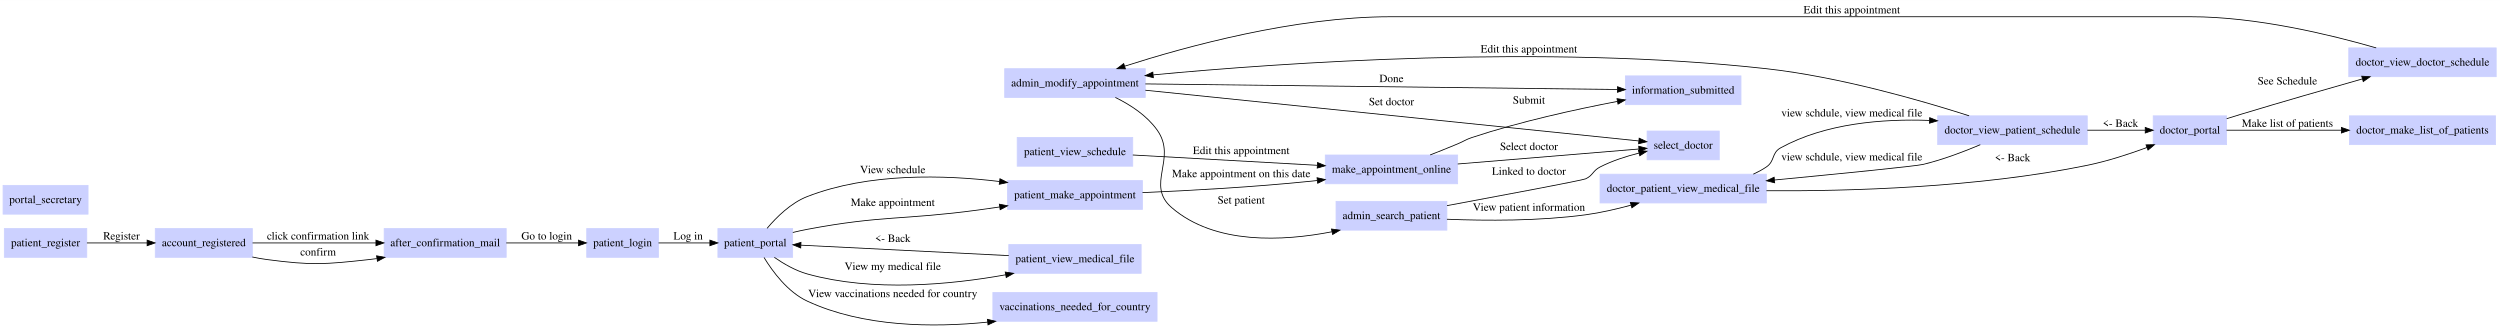
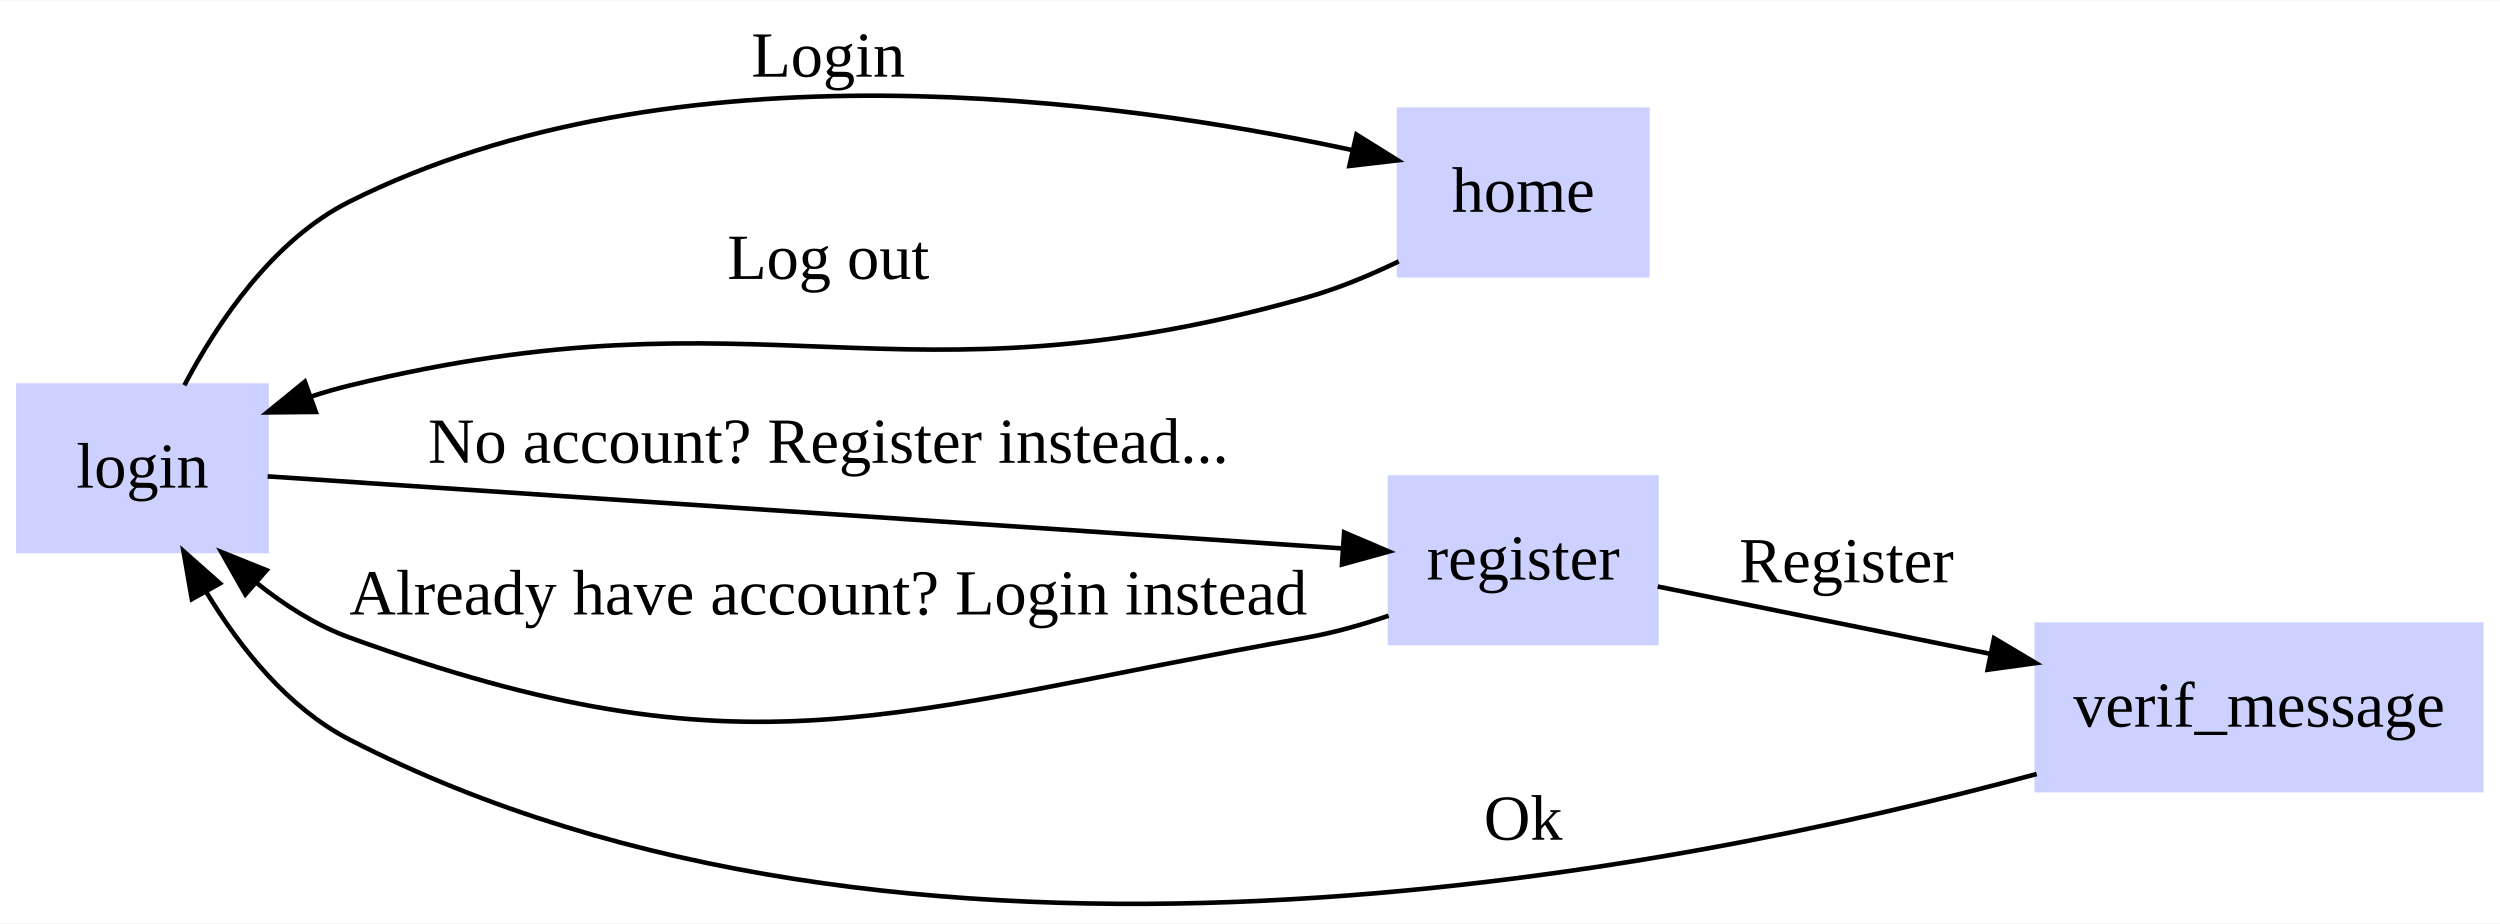
- <svg xmlns="http://www.w3.org/2000/svg" width="3128pt" height="411pt" viewBox="0.00 0.00 3128.00 410.71">
-   <g id="graph1" class="graph" transform="scale(1 1) rotate(0) translate(4 406.706)">
-     <polygon fill="white" stroke="white" points="-4,5 -4,-406.706 3125,-406.706 3125,5 -4,5" />
+ <svg xmlns="http://www.w3.org/2000/svg" width="544pt" height="201pt" viewBox="0.00 0.00 543.84 200.80">
+   <g id="graph0" class="graph" transform="scale(1 1) rotate(0) translate(4 196.802)">
+     <polygon fill="white" stroke="none" points="-4,4 -4,-196.802 539.842,-196.802 539.842,4 -4,4" />
    <g id="node1" class="node">
-       <polygon fill="#ccd1ff" stroke="#ccd1ff" points="2147.14,-242.906 2056.86,-242.906 2056.86,-206.906 2147.14,-206.906 2147.14,-242.906" />
-       <text text-anchor="middle" x="2102" y="-220.706" font-family="Times,serif" font-size="14.00">select_doctor</text>
+       <polygon fill="#ccd1ff" stroke="#ccd1ff" points="54,-113.002 0,-113.002 0,-77.001 54,-77.001 54,-113.002" />
+       <text text-anchor="middle" x="27" y="-90.802" font-family="Times New Roman,serif" font-size="14.00">login</text>
    </g>
    <g id="node2" class="node">
-       <polygon fill="#ccd1ff" stroke="#ccd1ff" points="1425.41,-180.906 1256.59,-180.906 1256.59,-144.906 1425.41,-144.906 1425.41,-180.906" />
-       <text text-anchor="middle" x="1341" y="-158.706" font-family="Times,serif" font-size="14.00">patient_make_appointment</text>
+       <polygon fill="#ccd1ff" stroke="#ccd1ff" points="354.351,-173.002 300.351,-173.002 300.351,-137.002 354.351,-137.002 354.351,-173.002" />
+       <text text-anchor="middle" x="327.351" y="-150.802" font-family="Times New Roman,serif" font-size="14.00">home</text>
+     </g>
+     <g id="edge1" class="edge">
+       <path fill="none" stroke="black" d="M36.105,-113.062C43.349,-126.785 55.392,-144.673 72,-153.002 142.536,-188.374 238.526,-175.341 290.07,-164.242" />
+       <polygon fill="black" stroke="black" points="291.08,-167.603 300.067,-161.993 289.543,-160.774 291.08,-167.603" />
+       <text text-anchor="middle" x="176.182" y="-180.202" font-family="Times New Roman,serif" font-size="14.00">Login</text>
+     </g>
+     <g id="node3" class="node">
+       <polygon fill="#ccd1ff" stroke="#ccd1ff" points="356.328,-93.001 298.375,-93.001 298.375,-57.002 356.328,-57.002 356.328,-93.001" />
+       <text text-anchor="middle" x="327.351" y="-70.802" font-family="Times New Roman,serif" font-size="14.00">register</text>
+     </g>
+     <g id="edge2" class="edge">
+       <path fill="none" stroke="black" d="M54.215,-93.244C107.041,-89.703 226.485,-81.696 288.058,-77.569" />
+       <polygon fill="black" stroke="black" points="288.395,-81.054 298.139,-76.893 287.927,-74.07 288.395,-81.054" />
+       <text text-anchor="middle" x="176.182" y="-96.201" font-family="Times New Roman,serif" font-size="14.00">No account? Register instead...</text>
+     </g>
+     <g id="edge5" class="edge">
+       <path fill="none" stroke="black" d="M300.269,-140.01C293.933,-136.953 287.051,-134.096 280.363,-132.202 190.887,-106.852 162.33,-135.117 72,-113.002 69.219,-112.321 66.384,-111.494 63.561,-110.573" />
+       <polygon fill="black" stroke="black" points="64.695,-107.262 54.101,-107.157 62.317,-113.846 64.695,-107.262" />
+       <text text-anchor="middle" x="176.182" y="-136.202" font-family="Times New Roman,serif" font-size="14.00">Log out</text>
+     </g>
+     <g id="edge4" class="edge">
+       <path fill="none" stroke="black" d="M298.077,-62.925C292.316,-60.964 286.222,-59.238 280.363,-58.202 189.174,-42.067 159.047,-26.598 72,-58.202 64.792,-60.818 57.94,-65.19 51.881,-70.025" />
+       <polygon fill="black" stroke="black" points="49.377,-67.565 44.152,-76.782 53.984,-72.835 49.377,-67.565" />
+       <text text-anchor="middle" x="176.182" y="-63.202" font-family="Times New Roman,serif" font-size="14.00">Already have account? Login instead</text>
    </g>
    <g id="node4" class="node">
-       <polygon fill="#ccd1ff" stroke="#ccd1ff" points="1819.81,-212.906 1654.19,-212.906 1654.19,-176.906 1819.81,-176.906 1819.81,-212.906" />
-       <text text-anchor="middle" x="1737" y="-190.706" font-family="Times,serif" font-size="14.00">make_appointment_online</text>
+       <polygon fill="#ccd1ff" stroke="#ccd1ff" points="535.767,-61.002 439.067,-61.002 439.067,-25.002 535.767,-25.002 535.767,-61.002" />
+       <text text-anchor="middle" x="487.417" y="-38.801" font-family="Times New Roman,serif" font-size="14.00">verif_message</text>
    </g>
-     <g id="edge2" class="edge">
-       <path fill="none" stroke="black" d="M1425.48,-165.822C1484.41,-168.361 1565.18,-172.808 1636,-180.106 1638.69,-180.384 1641.42,-180.681 1644.17,-180.995" />
-       <polygon fill="black" stroke="black" points="1643.87,-184.484 1654.21,-182.2 1644.7,-177.534 1643.87,-184.484" />
-       <text text-anchor="middle" x="1549" y="-185.106" font-family="Times,serif" font-size="14.00">Make appointment on this date</text>
+     <g id="edge3" class="edge">
+       <path fill="none" stroke="black" d="M356.61,-69.281C376.668,-65.22 404.293,-59.627 428.903,-54.645" />
+       <polygon fill="black" stroke="black" points="429.77,-58.041 438.876,-52.626 428.381,-51.18 429.77,-58.041" />
+       <text text-anchor="middle" x="397.666" y="-70.201" font-family="Times New Roman,serif" font-size="14.00">Register</text>
    </g>
    <g id="edge6" class="edge">
-       <path fill="none" stroke="black" d="M1819.92,-201.676C1889.2,-207.402 1986.53,-215.446 2046.58,-220.409" />
-       <polygon fill="black" stroke="black" points="2046.37,-223.903 2056.62,-221.239 2046.94,-216.927 2046.37,-223.903" />
-       <text text-anchor="middle" x="1909" y="-219.106" font-family="Times,serif" font-size="14.00">Select doctor</text>
-     </g>
-     <g id="node6" class="node">
-       <polygon fill="#ccd1ff" stroke="#ccd1ff" points="2174.32,-311.906 2029.68,-311.906 2029.68,-275.906 2174.32,-275.906 2174.32,-311.906" />
-       <text text-anchor="middle" x="2102" y="-289.706" font-family="Times,serif" font-size="14.00">information_submitted</text>
-     </g>
-     <g id="edge4" class="edge">
-       <path fill="none" stroke="black" d="M1785.41,-212.98C1796.78,-217.433 1808.86,-222.259 1820,-226.906 1828.08,-230.276 1829.69,-232.157 1838,-234.906 1897.68,-254.649 1967.15,-269.919 2019.7,-279.973" />
-       <polygon fill="black" stroke="black" points="2019.17,-283.434 2029.64,-281.852 2020.47,-276.556 2019.17,-283.434" />
-       <text text-anchor="middle" x="1909" y="-277.106" font-family="Times,serif" font-size="14.00">Submit</text>
-     </g>
-     <g id="node8" class="node">
-       <polygon fill="#ccd1ff" stroke="#ccd1ff" points="1428.93,-320.906 1253.07,-320.906 1253.07,-284.906 1428.93,-284.906 1428.93,-320.906" />
-       <text text-anchor="middle" x="1341" y="-298.706" font-family="Times,serif" font-size="14.00">admin_modify_appointment</text>
-     </g>
-     <g id="edge12" class="edge">
-       <path fill="none" stroke="black" d="M1429.07,-293.959C1586.97,-277.732 1916.25,-243.892 2046.39,-230.519" />
-       <polygon fill="black" stroke="black" points="2046.93,-233.982 2056.52,-229.478 2046.21,-227.019 2046.93,-233.982" />
-       <text text-anchor="middle" x="1737" y="-275.106" font-family="Times,serif" font-size="14.00">Set doctor</text>
-     </g>
-     <g id="edge10" class="edge">
-       <path fill="none" stroke="black" d="M1429.07,-301.874C1577.08,-300.119 1875.69,-296.578 2019.69,-294.871" />
-       <polygon fill="black" stroke="black" points="2019.83,-298.369 2029.79,-294.751 2019.75,-291.37 2019.83,-298.369" />
-       <text text-anchor="middle" x="1737" y="-304.106" font-family="Times,serif" font-size="14.00">Done</text>
-     </g>
-     <g id="node10" class="node">
-       <polygon fill="#ccd1ff" stroke="#ccd1ff" points="1806.35,-154.906 1667.65,-154.906 1667.65,-118.906 1806.35,-118.906 1806.35,-154.906" />
-       <text text-anchor="middle" x="1737" y="-132.706" font-family="Times,serif" font-size="14.00">admin_search_patient</text>
-     </g>
-     <g id="edge8" class="edge">
-       <path fill="none" stroke="black" d="M1391.54,-284.901C1410.73,-275.517 1431.13,-262.118 1444,-243.906 1469.25,-208.168 1428.87,-175.699 1462,-147.106 1516.27,-100.259 1601.53,-105.006 1662.52,-116.852" />
-       <polygon fill="black" stroke="black" points="1661.98,-120.313 1672.47,-118.889 1663.38,-113.455 1661.98,-120.313" />
-       <text text-anchor="middle" x="1549" y="-152.106" font-family="Times,serif" font-size="14.00">Set patient</text>
-     </g>
-     <g id="edge42" class="edge">
-       <path fill="none" stroke="black" d="M1806.48,-149.56C1876.63,-162.583 1976.01,-181.234 1980,-183.106 1989.38,-187.503 1988.78,-193.195 1998,-197.906 2013.06,-205.602 2030.52,-211.245 2046.73,-215.321" />
-       <polygon fill="black" stroke="black" points="2046.1,-218.767 2056.63,-217.66 2047.71,-211.955 2046.1,-218.767" />
-       <text text-anchor="middle" x="1909" y="-188.106" font-family="Times,serif" font-size="14.00">Linked to doctor</text>
-     </g>
-     <g id="node39" class="node">
-       <polygon fill="#ccd1ff" stroke="#ccd1ff" points="2206.05,-188.906 1997.95,-188.906 1997.95,-152.906 2206.05,-152.906 2206.05,-188.906" />
-       <text text-anchor="middle" x="2102" y="-166.706" font-family="Times,serif" font-size="14.00">doctor_patient_view_medical_file</text>
-     </g>
-     <g id="edge40" class="edge">
-       <path fill="none" stroke="black" d="M1806.39,-132.541C1855.04,-130.58 1921.82,-130.214 1980,-138.106 1998.65,-140.637 2018.51,-145.201 2036.63,-150.136" />
-       <polygon fill="black" stroke="black" points="2035.93,-153.574 2046.5,-152.905 2037.82,-146.834 2035.93,-153.574" />
-       <text text-anchor="middle" x="1909" y="-143.106" font-family="Times,serif" font-size="14.00">View patient information</text>
-     </g>
-     <g id="node13" class="node">
-       <polygon fill="#ccd1ff" stroke="#ccd1ff" points="106.171,-174.906 -0.171,-174.906 -0.171,-138.906 106.171,-138.906 106.171,-174.906" />
-       <text text-anchor="middle" x="53" y="-152.706" font-family="Times,serif" font-size="14.00">portal_secretary</text>
-     </g>
-     <g id="node14" class="node">
-       <polygon fill="#ccd1ff" stroke="#ccd1ff" points="104.577,-120.906 1.423,-120.906 1.423,-84.906 104.577,-84.906 104.577,-120.906" />
-       <text text-anchor="middle" x="53" y="-98.707" font-family="Times,serif" font-size="14.00">patient_register</text>
-     </g>
-     <g id="node16" class="node">
-       <polygon fill="#ccd1ff" stroke="#ccd1ff" points="311.726,-120.906 190.274,-120.906 190.274,-84.906 311.726,-84.906 311.726,-120.906" />
-       <text text-anchor="middle" x="251" y="-98.707" font-family="Times,serif" font-size="14.00">account_registered</text>
-     </g>
-     <g id="edge14" class="edge">
-       <path fill="none" stroke="black" d="M104.73,-102.906C127.659,-102.906 155.127,-102.906 179.976,-102.906" />
-       <polygon fill="black" stroke="black" points="180.08,-106.407 190.08,-102.906 180.08,-99.407 180.08,-106.407" />
-       <text text-anchor="middle" x="148" y="-107.106" font-family="Times,serif" font-size="14.00">Register</text>
-     </g>
-     <g id="node18" class="node">
-       <polygon fill="#ccd1ff" stroke="#ccd1ff" points="629.34,-120.906 476.66,-120.906 476.66,-84.906 629.34,-84.906 629.34,-120.906" />
-       <text text-anchor="middle" x="553" y="-98.707" font-family="Times,serif" font-size="14.00">after_confirmation_mail</text>
-     </g>
-     <g id="edge16" class="edge">
-       <path fill="none" stroke="black" d="M311.988,-102.906C356.22,-102.906 417.023,-102.906 466.361,-102.906" />
-       <polygon fill="black" stroke="black" points="466.386,-106.407 476.386,-102.906 466.386,-99.407 466.386,-106.407" />
-       <text text-anchor="middle" x="394" y="-107.106" font-family="Times,serif" font-size="14.00">click confirmation link</text>
-     </g>
-     <g id="edge18" class="edge">
-       <path fill="none" stroke="black" d="M311.728,-85.296C317.856,-83.996 324.025,-82.889 330,-82.106 386.407,-74.715 401.448,-75.924 458,-82.106 461.098,-82.445 464.244,-82.845 467.414,-83.295" />
-       <polygon fill="black" stroke="black" points="467.17,-86.799 477.591,-84.891 468.254,-79.884 467.17,-86.799" />
-       <text text-anchor="middle" x="394" y="-87.106" font-family="Times,serif" font-size="14.00">confirm</text>
-     </g>
-     <g id="node21" class="node">
-       <polygon fill="#ccd1ff" stroke="#ccd1ff" points="819.882,-120.906 730.118,-120.906 730.118,-84.906 819.882,-84.906 819.882,-120.906" />
-       <text text-anchor="middle" x="775" y="-98.707" font-family="Times,serif" font-size="14.00">patient_login</text>
-     </g>
-     <g id="edge20" class="edge">
-       <path fill="none" stroke="black" d="M629.404,-102.906C659.073,-102.906 692.481,-102.906 719.705,-102.906" />
-       <polygon fill="black" stroke="black" points="719.815,-106.407 729.815,-102.906 719.815,-99.407 719.815,-106.407" />
-       <text text-anchor="middle" x="680" y="-107.106" font-family="Times,serif" font-size="14.00">Go to login</text>
-     </g>
-     <g id="node23" class="node">
-       <polygon fill="#ccd1ff" stroke="#ccd1ff" points="987.758,-120.906 894.242,-120.906 894.242,-84.906 987.758,-84.906 987.758,-120.906" />
-       <text text-anchor="middle" x="941" y="-98.707" font-family="Times,serif" font-size="14.00">patient_portal</text>
-     </g>
-     <g id="edge22" class="edge">
-       <path fill="none" stroke="black" d="M819.949,-102.906C839.681,-102.906 863.19,-102.906 884.153,-102.906" />
-       <polygon fill="black" stroke="black" points="884.211,-106.407 894.211,-102.906 884.211,-99.407 884.211,-106.407" />
-       <text text-anchor="middle" x="857" y="-107.106" font-family="Times,serif" font-size="14.00">Log in</text>
-     </g>
-     <g id="edge24" class="edge">
-       <path fill="none" stroke="black" d="M987.959,-115.98C993.996,-117.442 1000.13,-118.8 1006,-119.906 1100.06,-137.618 1125.14,-131.318 1220,-144.106 1228.65,-145.273 1237.65,-146.555 1246.65,-147.883" />
-       <polygon fill="black" stroke="black" points="1246.38,-151.382 1256.79,-149.399 1247.42,-144.459 1246.38,-151.382" />
-       <text text-anchor="middle" x="1113" y="-149.106" font-family="Times,serif" font-size="14.00">Make appointment</text>
-     </g>
-     <g id="edge28" class="edge">
-       <path fill="none" stroke="black" d="M955.755,-121.149C967.405,-134.975 985.458,-152.912 1006,-160.906 1083,-190.872 1177.76,-188.099 1246.65,-179.749" />
-       <polygon fill="black" stroke="black" points="1247.15,-183.214 1256.63,-178.48 1246.26,-176.27 1247.15,-183.214" />
-       <text text-anchor="middle" x="1113" y="-190.106" font-family="Times,serif" font-size="14.00">View schedule</text>
-     </g>
-     <g id="node26" class="node">
-       <polygon fill="#ccd1ff" stroke="#ccd1ff" points="1423.79,-100.906 1258.21,-100.906 1258.21,-64.906 1423.79,-64.906 1423.79,-100.906" />
-       <text text-anchor="middle" x="1341" y="-78.707" font-family="Times,serif" font-size="14.00">patient_view_medical_file</text>
-     </g>
-     <g id="edge26" class="edge">
-       <path fill="none" stroke="black" d="M964.869,-84.835C976.482,-76.799 991.233,-68.233 1006,-64.106 1088.1,-41.163 1185.86,-50.71 1254.32,-63.032" />
-       <polygon fill="black" stroke="black" points="1253.74,-66.483 1264.21,-64.867 1255.01,-59.6 1253.74,-66.483" />
-       <text text-anchor="middle" x="1113" y="-69.106" font-family="Times,serif" font-size="14.00">View my medical file</text>
-     </g>
-     <g id="node29" class="node">
-       <polygon fill="#ccd1ff" stroke="#ccd1ff" points="1443.71,-40.907 1238.29,-40.907 1238.29,-4.906 1443.71,-4.906 1443.71,-40.907" />
-       <text text-anchor="middle" x="1341" y="-18.706" font-family="Times,serif" font-size="14.00">vaccinations_needed_for_country</text>
-     </g>
-     <g id="edge30" class="edge">
-       <path fill="none" stroke="black" d="M951.952,-84.665C962.692,-67.065 981.589,-41.468 1006,-30.107 1076.02,2.483 1163.57,3.116 1231.47,-3.779" />
-       <polygon fill="black" stroke="black" points="1231.44,-7.297 1241.76,-4.897 1232.2,-0.338 1231.44,-7.297" />
-       <text text-anchor="middle" x="1113" y="-35.106" font-family="Times,serif" font-size="14.00">View vaccinations needed for country</text>
-     </g>
-     <g id="edge32" class="edge">
-       <path fill="none" stroke="black" d="M1258.17,-87.019C1180.52,-90.921 1065.9,-96.68 998.104,-100.087" />
-       <polygon fill="black" stroke="black" points="997.856,-96.595 988.044,-100.593 998.208,-103.586 997.856,-96.595" />
-       <text text-anchor="middle" x="1113" y="-104.106" font-family="Times,serif" font-size="14.00">&lt;- Back</text>
-     </g>
-     <g id="node31" class="node">
-       <polygon fill="#ccd1ff" stroke="#ccd1ff" points="1413.29,-234.906 1268.71,-234.906 1268.71,-198.906 1413.29,-198.906 1413.29,-234.906" />
-       <text text-anchor="middle" x="1341" y="-212.706" font-family="Times,serif" font-size="14.00">patient_view_schedule</text>
-     </g>
-     <g id="edge34" class="edge">
-       <path fill="none" stroke="black" d="M1413.35,-212.922C1478.03,-209.311 1573.72,-203.968 1644.1,-200.038" />
-       <polygon fill="black" stroke="black" points="1644.5,-203.521 1654.29,-199.469 1644.11,-196.532 1644.5,-203.521" />
-       <text text-anchor="middle" x="1549" y="-214.106" font-family="Times,serif" font-size="14.00">Edit this appointment</text>
-     </g>
-     <g id="node33" class="node">
-       <polygon fill="#ccd1ff" stroke="#ccd1ff" points="2781.92,-261.906 2690.08,-261.906 2690.08,-225.906 2781.92,-225.906 2781.92,-261.906" />
-       <text text-anchor="middle" x="2736" y="-239.706" font-family="Times,serif" font-size="14.00">doctor_portal</text>
-     </g>
-     <g id="node35" class="node">
-       <polygon fill="#ccd1ff" stroke="#ccd1ff" points="3119.22,-346.906 2934.78,-346.906 2934.78,-310.906 3119.22,-310.906 3119.22,-346.906" />
-       <text text-anchor="middle" x="3027" y="-324.706" font-family="Times,serif" font-size="14.00">doctor_view_doctor_schedule</text>
-     </g>
-     <g id="edge36" class="edge">
-       <path fill="none" stroke="black" d="M2782.04,-258.368C2788.07,-260.257 2794.18,-262.146 2800,-263.906 2850.5,-279.181 2907.6,-295.598 2951.78,-308.111" />
-       <polygon fill="black" stroke="black" points="2950.99,-311.527 2961.57,-310.881 2952.9,-304.791 2950.99,-311.527" />
-       <text text-anchor="middle" x="2858" y="-301.106" font-family="Times,serif" font-size="14.00">See Schedule</text>
-     </g>
-     <g id="node37" class="node">
-       <polygon fill="#ccd1ff" stroke="#ccd1ff" points="3118.41,-261.906 2935.59,-261.906 2935.59,-225.906 3118.41,-225.906 3118.41,-261.906" />
-       <text text-anchor="middle" x="3027" y="-239.706" font-family="Times,serif" font-size="14.00">doctor_make_list_of_patients</text>
-     </g>
-     <g id="edge38" class="edge">
-       <path fill="none" stroke="black" d="M2781.84,-243.906C2820.11,-243.906 2876.56,-243.906 2925.54,-243.906" />
-       <polygon fill="black" stroke="black" points="2925.55,-247.407 2935.55,-243.906 2925.55,-240.407 2925.55,-247.407" />
-       <text text-anchor="middle" x="2858" y="-248.106" font-family="Times,serif" font-size="14.00">Make list of patients</text>
-     </g>
-     <g id="edge54" class="edge">
-       <path fill="none" stroke="black" d="M2969.08,-346.942C2911.26,-363.641 2818.82,-385.906 2737,-385.906 1736,-385.906 1736,-385.906 1736,-385.906 1616,-385.906 1479.78,-348.588 1403.04,-323.998" />
-       <polygon fill="black" stroke="black" points="1404.12,-320.668 1393.53,-320.916 1401.97,-327.327 1404.12,-320.668" />
-       <text text-anchor="middle" x="2313" y="-390.106" font-family="Times,serif" font-size="14.00">Edit this appointment</text>
-     </g>
-     <g id="edge44" class="edge">
-       <path fill="none" stroke="black" d="M2206.17,-168.191C2309.04,-167.507 2471.01,-171.927 2608,-200.106 2632.99,-205.246 2659.8,-213.99 2682.33,-222.319" />
-       <polygon fill="black" stroke="black" points="2681.11,-225.599 2691.7,-225.851 2683.58,-219.049 2681.11,-225.599" />
-       <text text-anchor="middle" x="2514" y="-205.106" font-family="Times,serif" font-size="14.00">&lt;- Back</text>
-     </g>
-     <g id="node43" class="node">
-       <polygon fill="#ccd1ff" stroke="#ccd1ff" points="2607.56,-261.906 2420.44,-261.906 2420.44,-225.906 2607.56,-225.906 2607.56,-261.906" />
-       <text text-anchor="middle" x="2514" y="-239.706" font-family="Times,serif" font-size="14.00">doctor_view_patient_schedule</text>
-     </g>
-     <g id="edge46" class="edge">
-       <path fill="none" stroke="black" d="M2189.78,-188.929C2195.47,-191.529 2200.94,-194.503 2206,-197.906 2217.07,-205.345 2212.31,-215.495 2224,-221.906 2280.19,-252.721 2351.99,-258.322 2409.97,-256.168" />
-       <polygon fill="black" stroke="black" points="2410.43,-259.651 2420.26,-255.7 2410.11,-252.659 2410.43,-259.651" />
-       <text text-anchor="middle" x="2313" y="-261.106" font-family="Times,serif" font-size="14.00">view schdule, view medical file</text>
-     </g>
-     <g id="edge48" class="edge">
-       <path fill="none" stroke="black" d="M2459.74,-261.951C2399.14,-281.374 2296.8,-310.84 2206,-320.906 1929.13,-351.602 1599.38,-328.303 1439.1,-313.185" />
-       <polygon fill="black" stroke="black" points="1439.08,-309.667 1428.79,-312.202 1438.41,-316.635 1439.08,-309.667" />
-       <text text-anchor="middle" x="1909" y="-341.106" font-family="Times,serif" font-size="14.00">Edit this appointment</text>
-     </g>
-     <g id="edge52" class="edge">
-       <path fill="none" stroke="black" d="M2607.66,-243.906C2632.3,-243.906 2658.12,-243.906 2680.02,-243.906" />
-       <polygon fill="black" stroke="black" points="2680.12,-247.407 2690.12,-243.906 2680.12,-240.407 2680.12,-247.407" />
-       <text text-anchor="middle" x="2649" y="-248.106" font-family="Times,serif" font-size="14.00">&lt;- Back</text>
-     </g>
-     <g id="edge50" class="edge">
-       <path fill="none" stroke="black" d="M2473.75,-225.812C2452.87,-216.952 2426.51,-206.957 2402,-201.106 2392.75,-198.899 2297.1,-189.414 2216.43,-181.655" />
-       <polygon fill="black" stroke="black" points="2216.46,-178.142 2206.17,-180.67 2215.79,-185.11 2216.46,-178.142" />
-       <text text-anchor="middle" x="2313" y="-206.106" font-family="Times,serif" font-size="14.00">view schdule, view medical file</text>
+       <path fill="none" stroke="black" d="M439.045,-28.497C358.501,-6.696 191.946,25.776 72,-36.002 58.603,-42.902 48.211,-55.966 40.899,-68.051" />
+       <polygon fill="black" stroke="black" points="37.731,-66.546 35.909,-76.983 43.842,-69.96 37.731,-66.546" />
+       <text text-anchor="middle" x="327.351" y="-14.201" font-family="Times New Roman,serif" font-size="14.00">Ok</text>
    </g>
  </g>
</svg>
